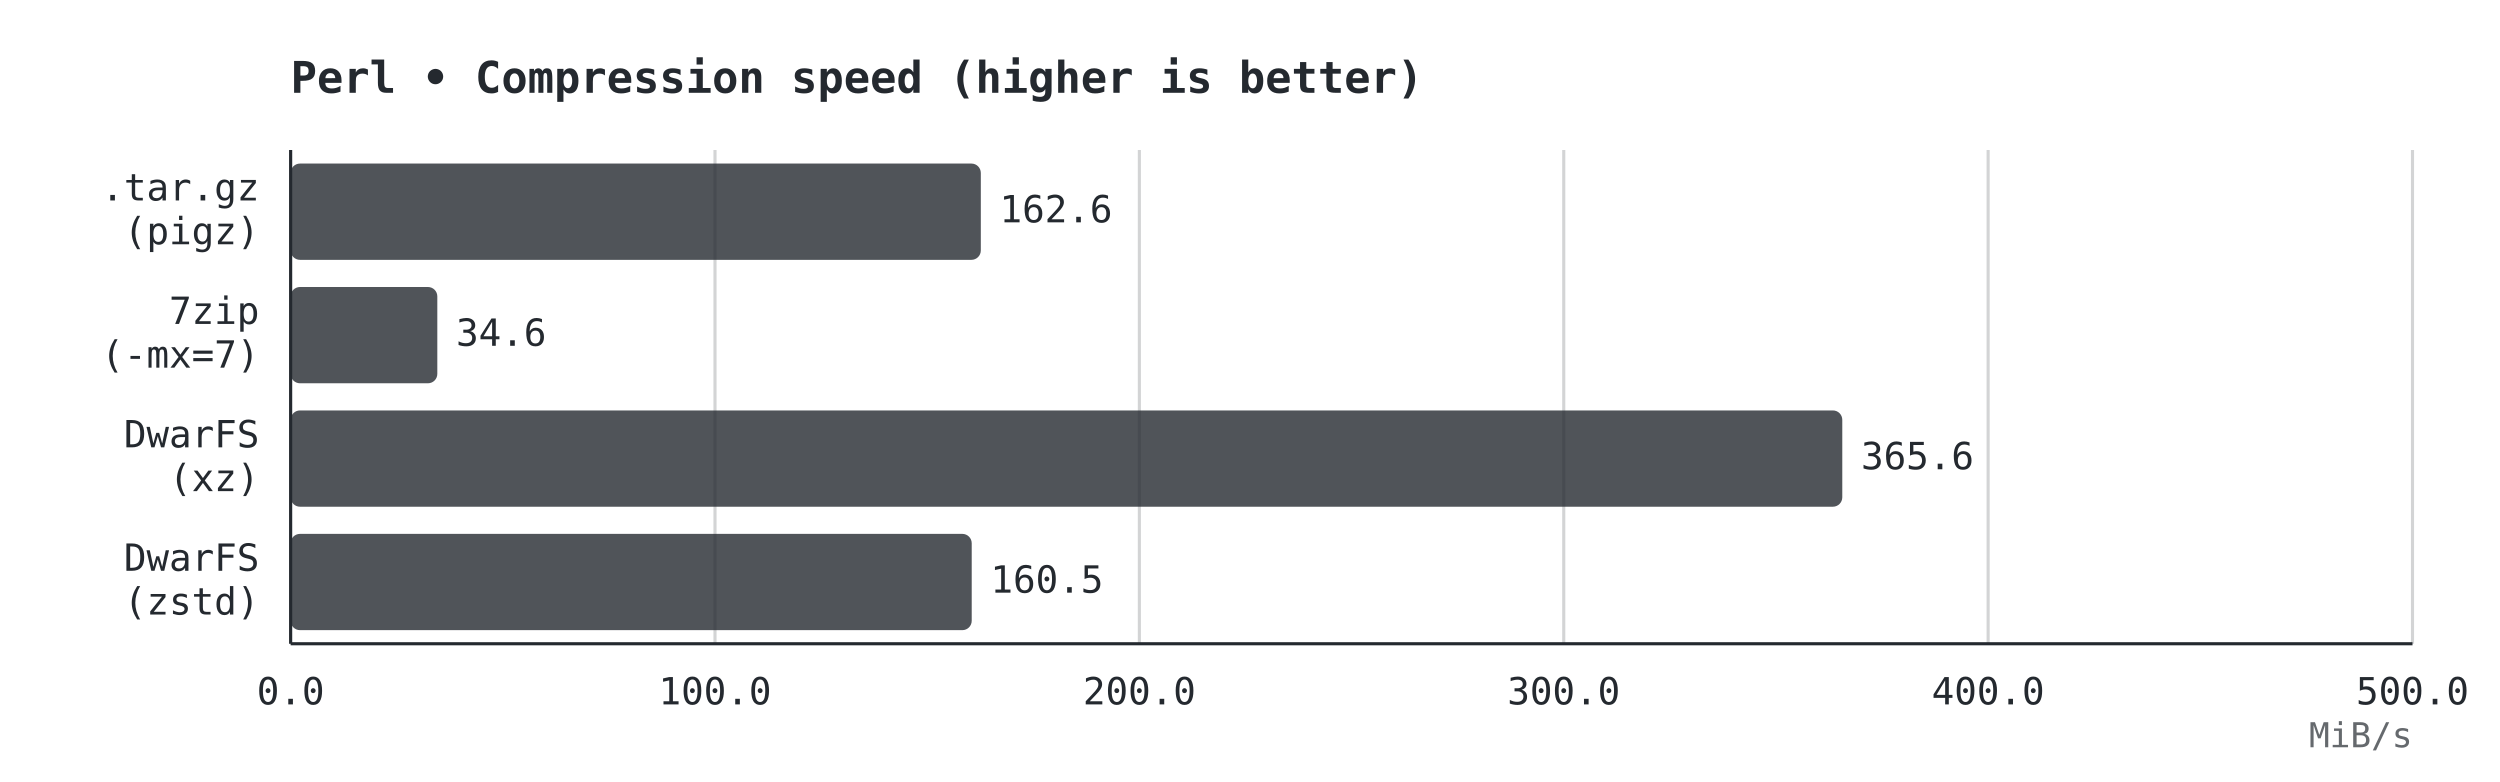
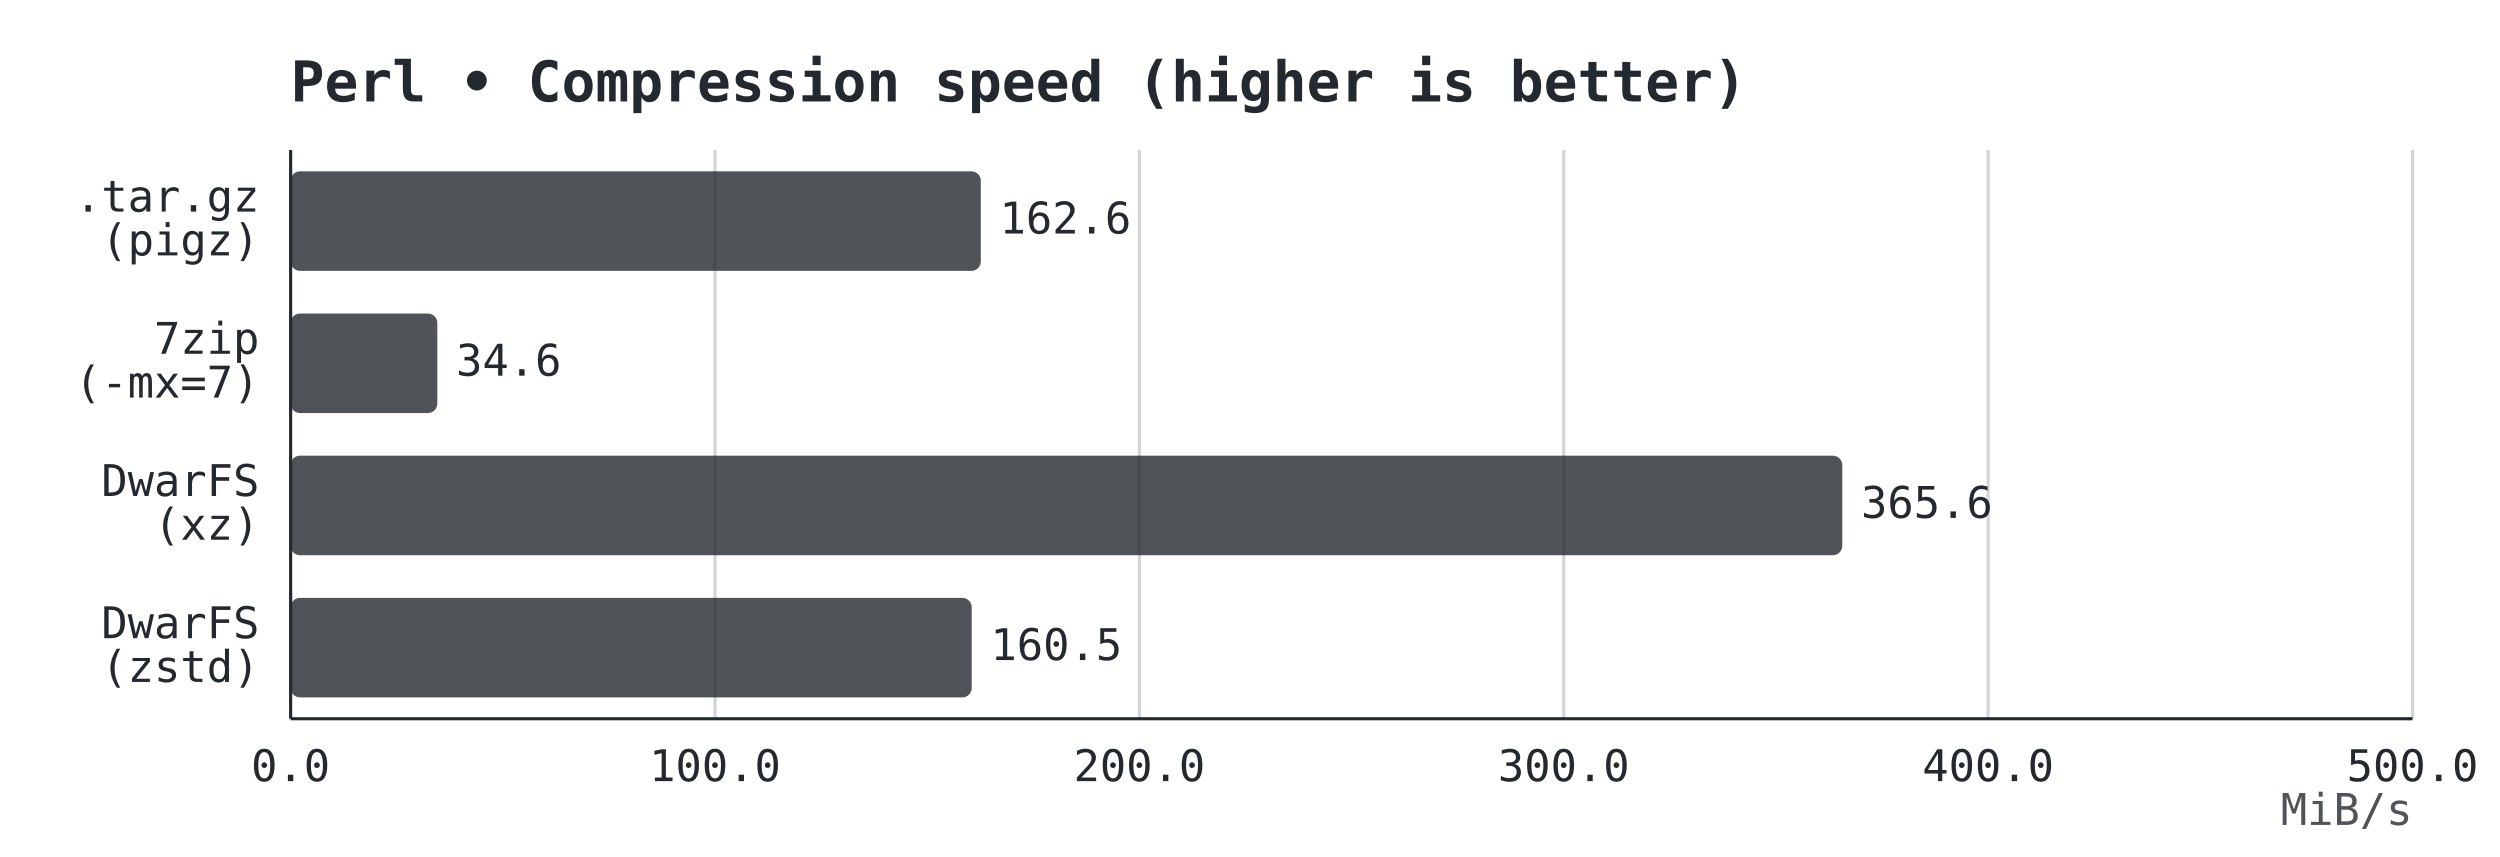
- <svg xmlns="http://www.w3.org/2000/svg" width="800" height="250" viewBox="0 0 800 250" role="img" aria-label="Perl • Compression speed (higher is better)">
+ <svg xmlns="http://www.w3.org/2000/svg" width="800" height="274" viewBox="0 0 800 274" role="img" aria-label="Perl • Compression speed (higher is better)">
  <style>
    :root {
      color: var(--fgColor-default, #24292f);
      font-family: ui-monospace, SFMono-Regular, Menlo, Consolas, monospace;
    }
    @media (prefers-color-scheme: dark) {
      :root { color: var(--fgColor-default, #c9d1d9); }
    }
-     .t { fill: currentColor; font-size: 12px; dominant-baseline: middle; }
-     .title { font-weight: 600; font-size: 14px; dominant-baseline: hanging; }
+     .t { fill: currentColor; font-size: 14px; dominant-baseline: middle; }
+     .title { font-weight: 600; font-size: 18px; dominant-baseline: hanging; }
    .axis { stroke: currentColor; stroke-width: 1; }
    .grid { stroke: currentColor; stroke-width: 1; opacity: .2; }
    .bar { fill: currentColor; opacity: .8; }
-     .unit { opacity: .7; font-size: 11px; }
+     .unit { opacity: .8; font-size: 14px; }
  </style>
-   <rect x="0" y="0" width="800" height="250" fill="none" />
+   <rect x="0" y="0" width="800" height="274" fill="none" />
  <text x="93" y="20" class="t title">Perl • Compression speed (higher is better)</text>
-   <line x1="93" y1="206" x2="772" y2="206" class="axis" />
-   <line x1="93" y1="48" x2="93" y2="206" class="axis" />
-   <line x1="93.00" y1="48" x2="93.00" y2="206" class="grid" />
-   <text x="93.00" y="222" class="t" text-anchor="middle">0.0</text>
-   <line x1="228.80" y1="48" x2="228.80" y2="206" class="grid" />
-   <text x="228.80" y="222" class="t" text-anchor="middle">100.0</text>
-   <line x1="364.60" y1="48" x2="364.60" y2="206" class="grid" />
-   <text x="364.60" y="222" class="t" text-anchor="middle">200.0</text>
-   <line x1="500.40" y1="48" x2="500.40" y2="206" class="grid" />
-   <text x="500.40" y="222" class="t" text-anchor="middle">300.0</text>
-   <line x1="636.20" y1="48" x2="636.20" y2="206" class="grid" />
-   <text x="636.20" y="222" class="t" text-anchor="middle">400.0</text>
-   <line x1="772.00" y1="48" x2="772.00" y2="206" class="grid" />
-   <text x="772.00" y="222" class="t" text-anchor="middle">500.0</text>
-   <text x="772" y="236" class="t unit" text-anchor="end">MiB/s</text>
-   <rect class="bar" x="93.00" y="52.34" width="220.86" height="30.81" rx="3" ry="3" />
-   <text x="83.00" y="60.75" class="t" text-anchor="end">.tar.gz</text>
-   <text x="83.00" y="74.75" class="t" text-anchor="end">(pigz)</text>
-   <text x="319.86" y="67.75" class="t">162.6</text>
-   <rect class="bar" x="93.00" y="91.84" width="46.94" height="30.81" rx="3" ry="3" />
-   <text x="83.00" y="100.25" class="t" text-anchor="end">7zip</text>
-   <text x="83.00" y="114.25" class="t" text-anchor="end">(-mx=7)</text>
-   <text x="145.94" y="107.25" class="t">34.6</text>
-   <rect class="bar" x="93.00" y="131.34" width="496.53" height="30.81" rx="3" ry="3" />
-   <text x="83.00" y="139.75" class="t" text-anchor="end">DwarFS</text>
-   <text x="83.00" y="153.75" class="t" text-anchor="end">(xz)</text>
-   <text x="595.53" y="146.75" class="t">365.6</text>
-   <rect class="bar" x="93.00" y="170.84" width="217.95" height="30.81" rx="3" ry="3" />
-   <text x="83.00" y="179.25" class="t" text-anchor="end">DwarFS</text>
-   <text x="83.00" y="193.25" class="t" text-anchor="end">(zstd)</text>
-   <text x="316.95" y="186.25" class="t">160.5</text>
+   <line x1="93" y1="230" x2="772" y2="230" class="axis" />
+   <line x1="93" y1="48" x2="93" y2="230" class="axis" />
+   <line x1="93.00" y1="48" x2="93.00" y2="230" class="grid" />
+   <text x="93.00" y="246" class="t" text-anchor="middle">0.0</text>
+   <line x1="228.80" y1="48" x2="228.80" y2="230" class="grid" />
+   <text x="228.80" y="246" class="t" text-anchor="middle">100.0</text>
+   <line x1="364.60" y1="48" x2="364.60" y2="230" class="grid" />
+   <text x="364.60" y="246" class="t" text-anchor="middle">200.0</text>
+   <line x1="500.40" y1="48" x2="500.40" y2="230" class="grid" />
+   <text x="500.40" y="246" class="t" text-anchor="middle">300.0</text>
+   <line x1="636.20" y1="48" x2="636.20" y2="230" class="grid" />
+   <text x="636.20" y="246" class="t" text-anchor="middle">400.0</text>
+   <line x1="772.00" y1="48" x2="772.00" y2="230" class="grid" />
+   <text x="772.00" y="246" class="t" text-anchor="middle">500.0</text>
+   <text x="772" y="260" class="t unit" text-anchor="end">MiB/s</text>
+   <rect class="bar" x="93.00" y="54.83" width="220.86" height="31.85" rx="3" ry="3" />
+   <text x="83.00" y="63.75" class="t" text-anchor="end">.tar.gz</text>
+   <text x="83.00" y="77.75" class="t" text-anchor="end">(pigz)</text>
+   <text x="319.86" y="70.75" class="t">162.6</text>
+   <rect class="bar" x="93.00" y="100.33" width="46.94" height="31.85" rx="3" ry="3" />
+   <text x="83.00" y="109.25" class="t" text-anchor="end">7zip</text>
+   <text x="83.00" y="123.25" class="t" text-anchor="end">(-mx=7)</text>
+   <text x="145.94" y="116.25" class="t">34.6</text>
+   <rect class="bar" x="93.00" y="145.82" width="496.53" height="31.85" rx="3" ry="3" />
+   <text x="83.00" y="154.75" class="t" text-anchor="end">DwarFS</text>
+   <text x="83.00" y="168.75" class="t" text-anchor="end">(xz)</text>
+   <text x="595.53" y="161.75" class="t">365.6</text>
+   <rect class="bar" x="93.00" y="191.32" width="217.95" height="31.85" rx="3" ry="3" />
+   <text x="83.00" y="200.25" class="t" text-anchor="end">DwarFS</text>
+   <text x="83.00" y="214.25" class="t" text-anchor="end">(zstd)</text>
+   <text x="316.95" y="207.25" class="t">160.5</text>
</svg>
